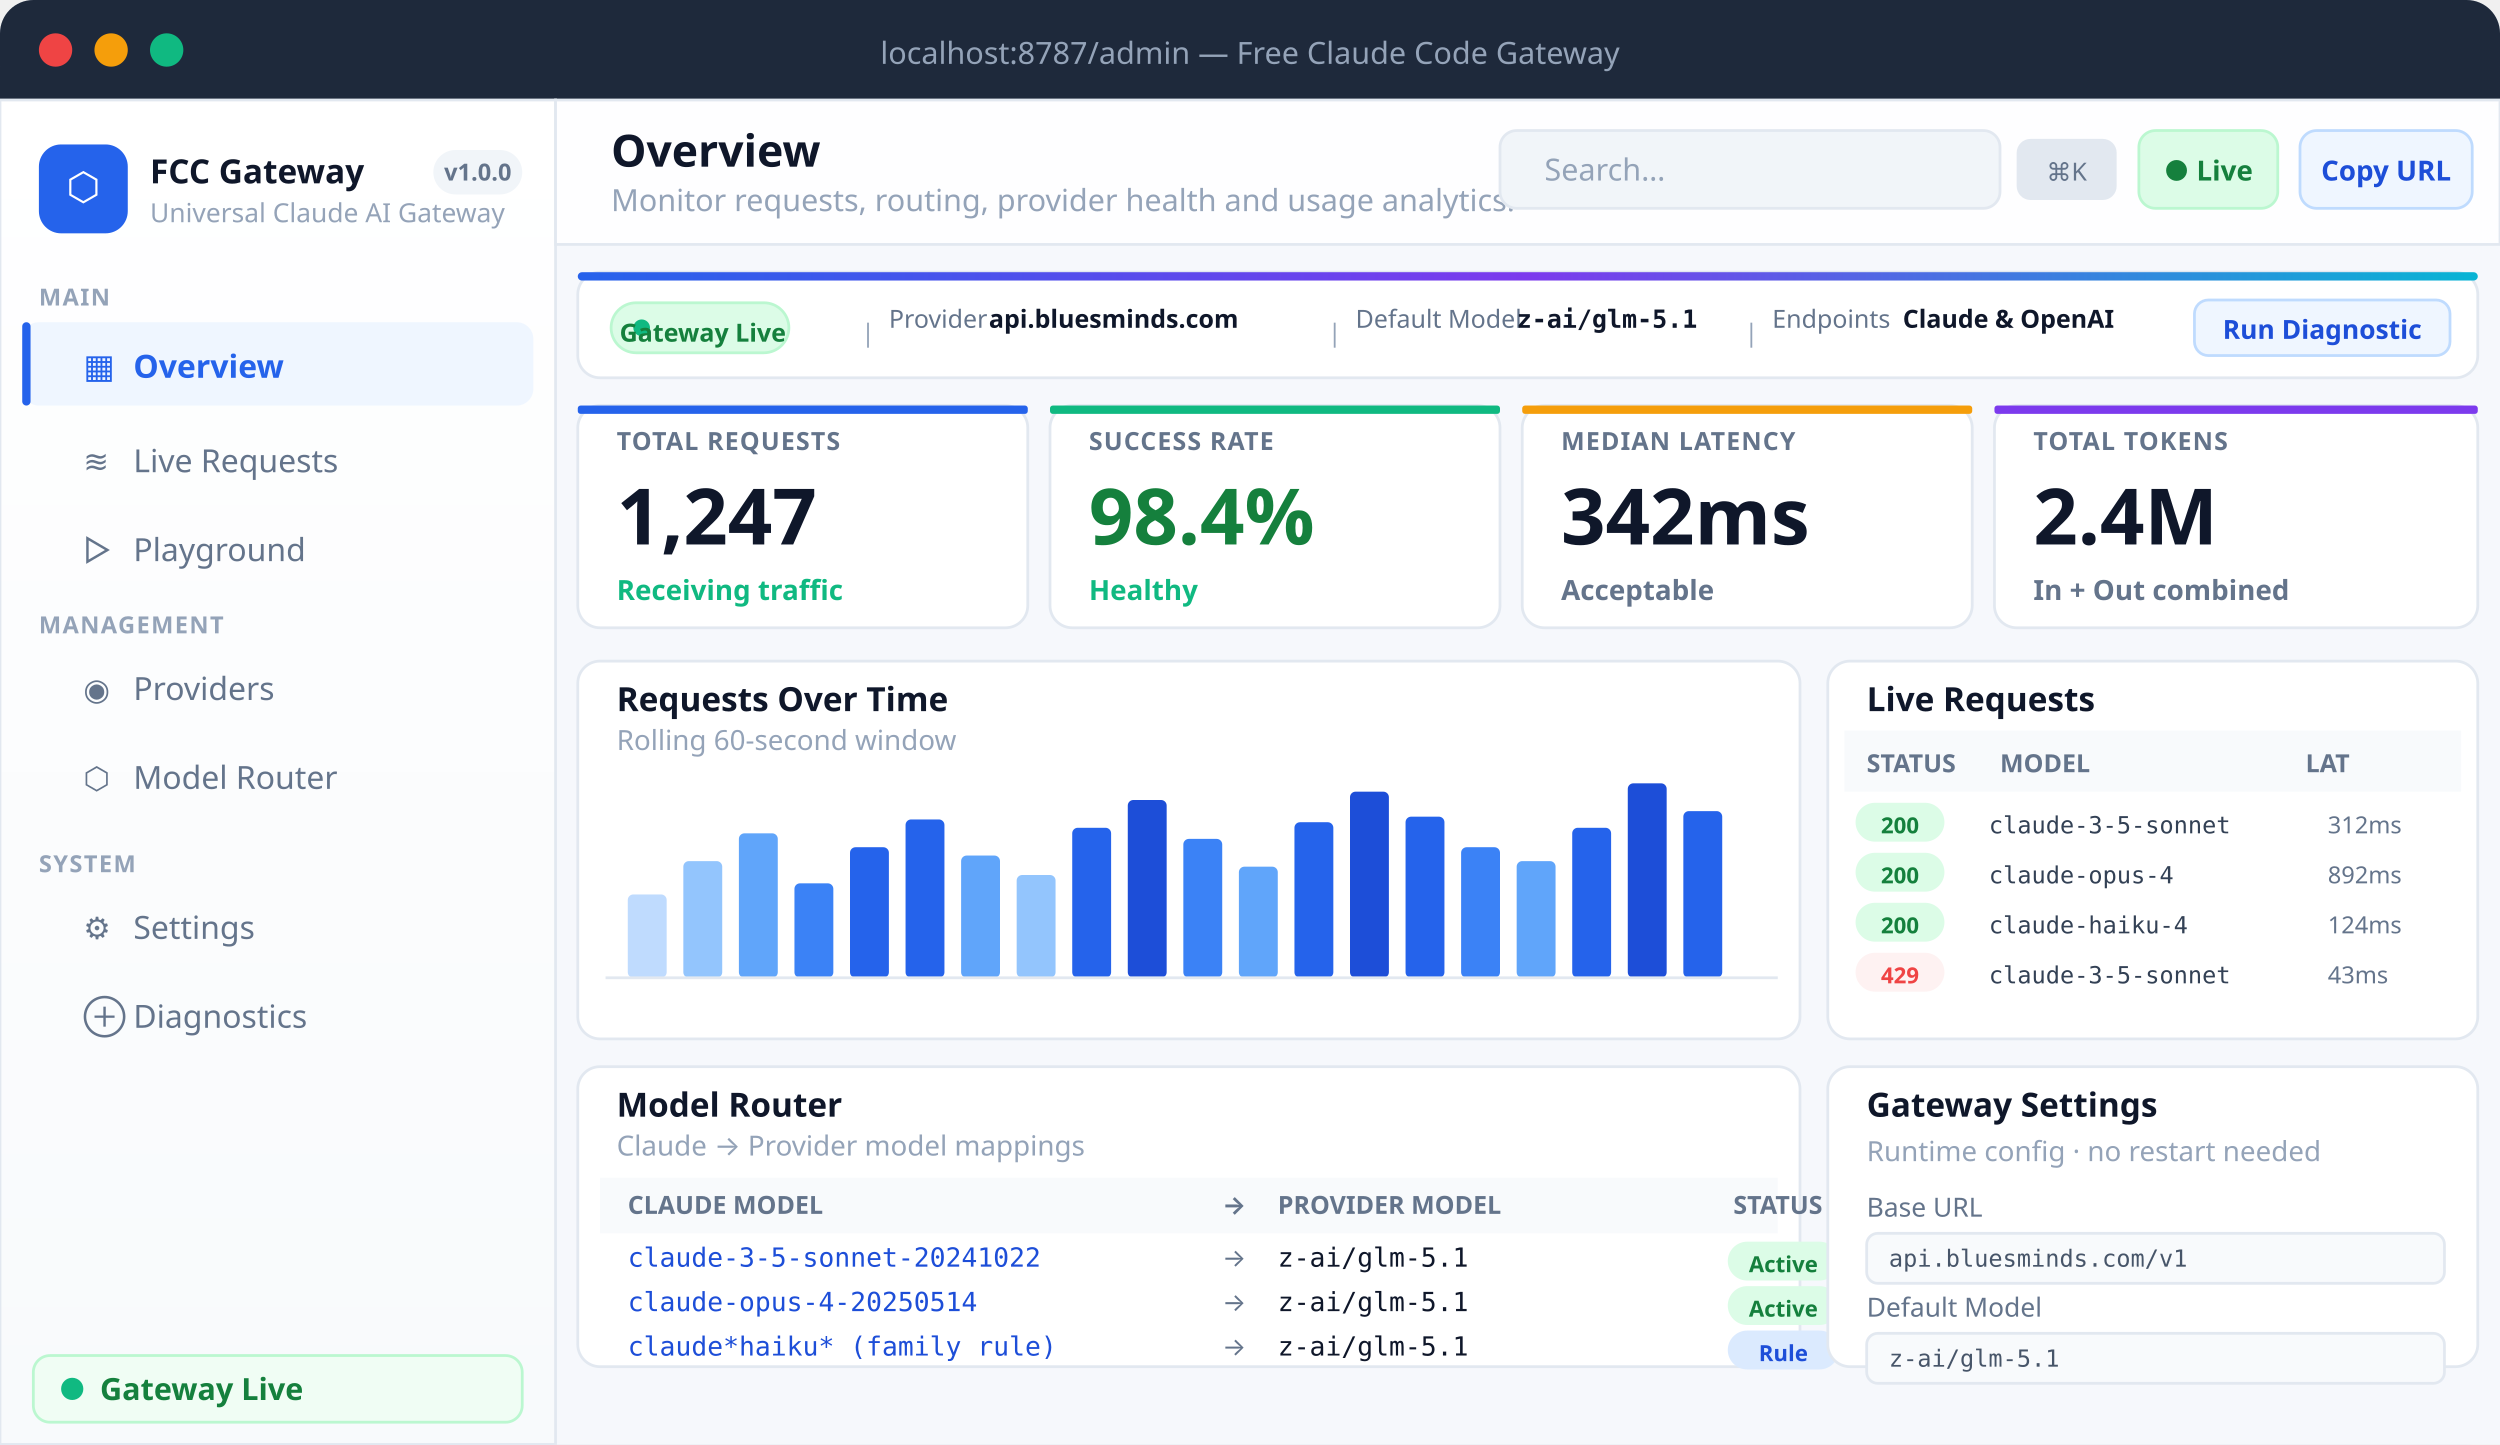
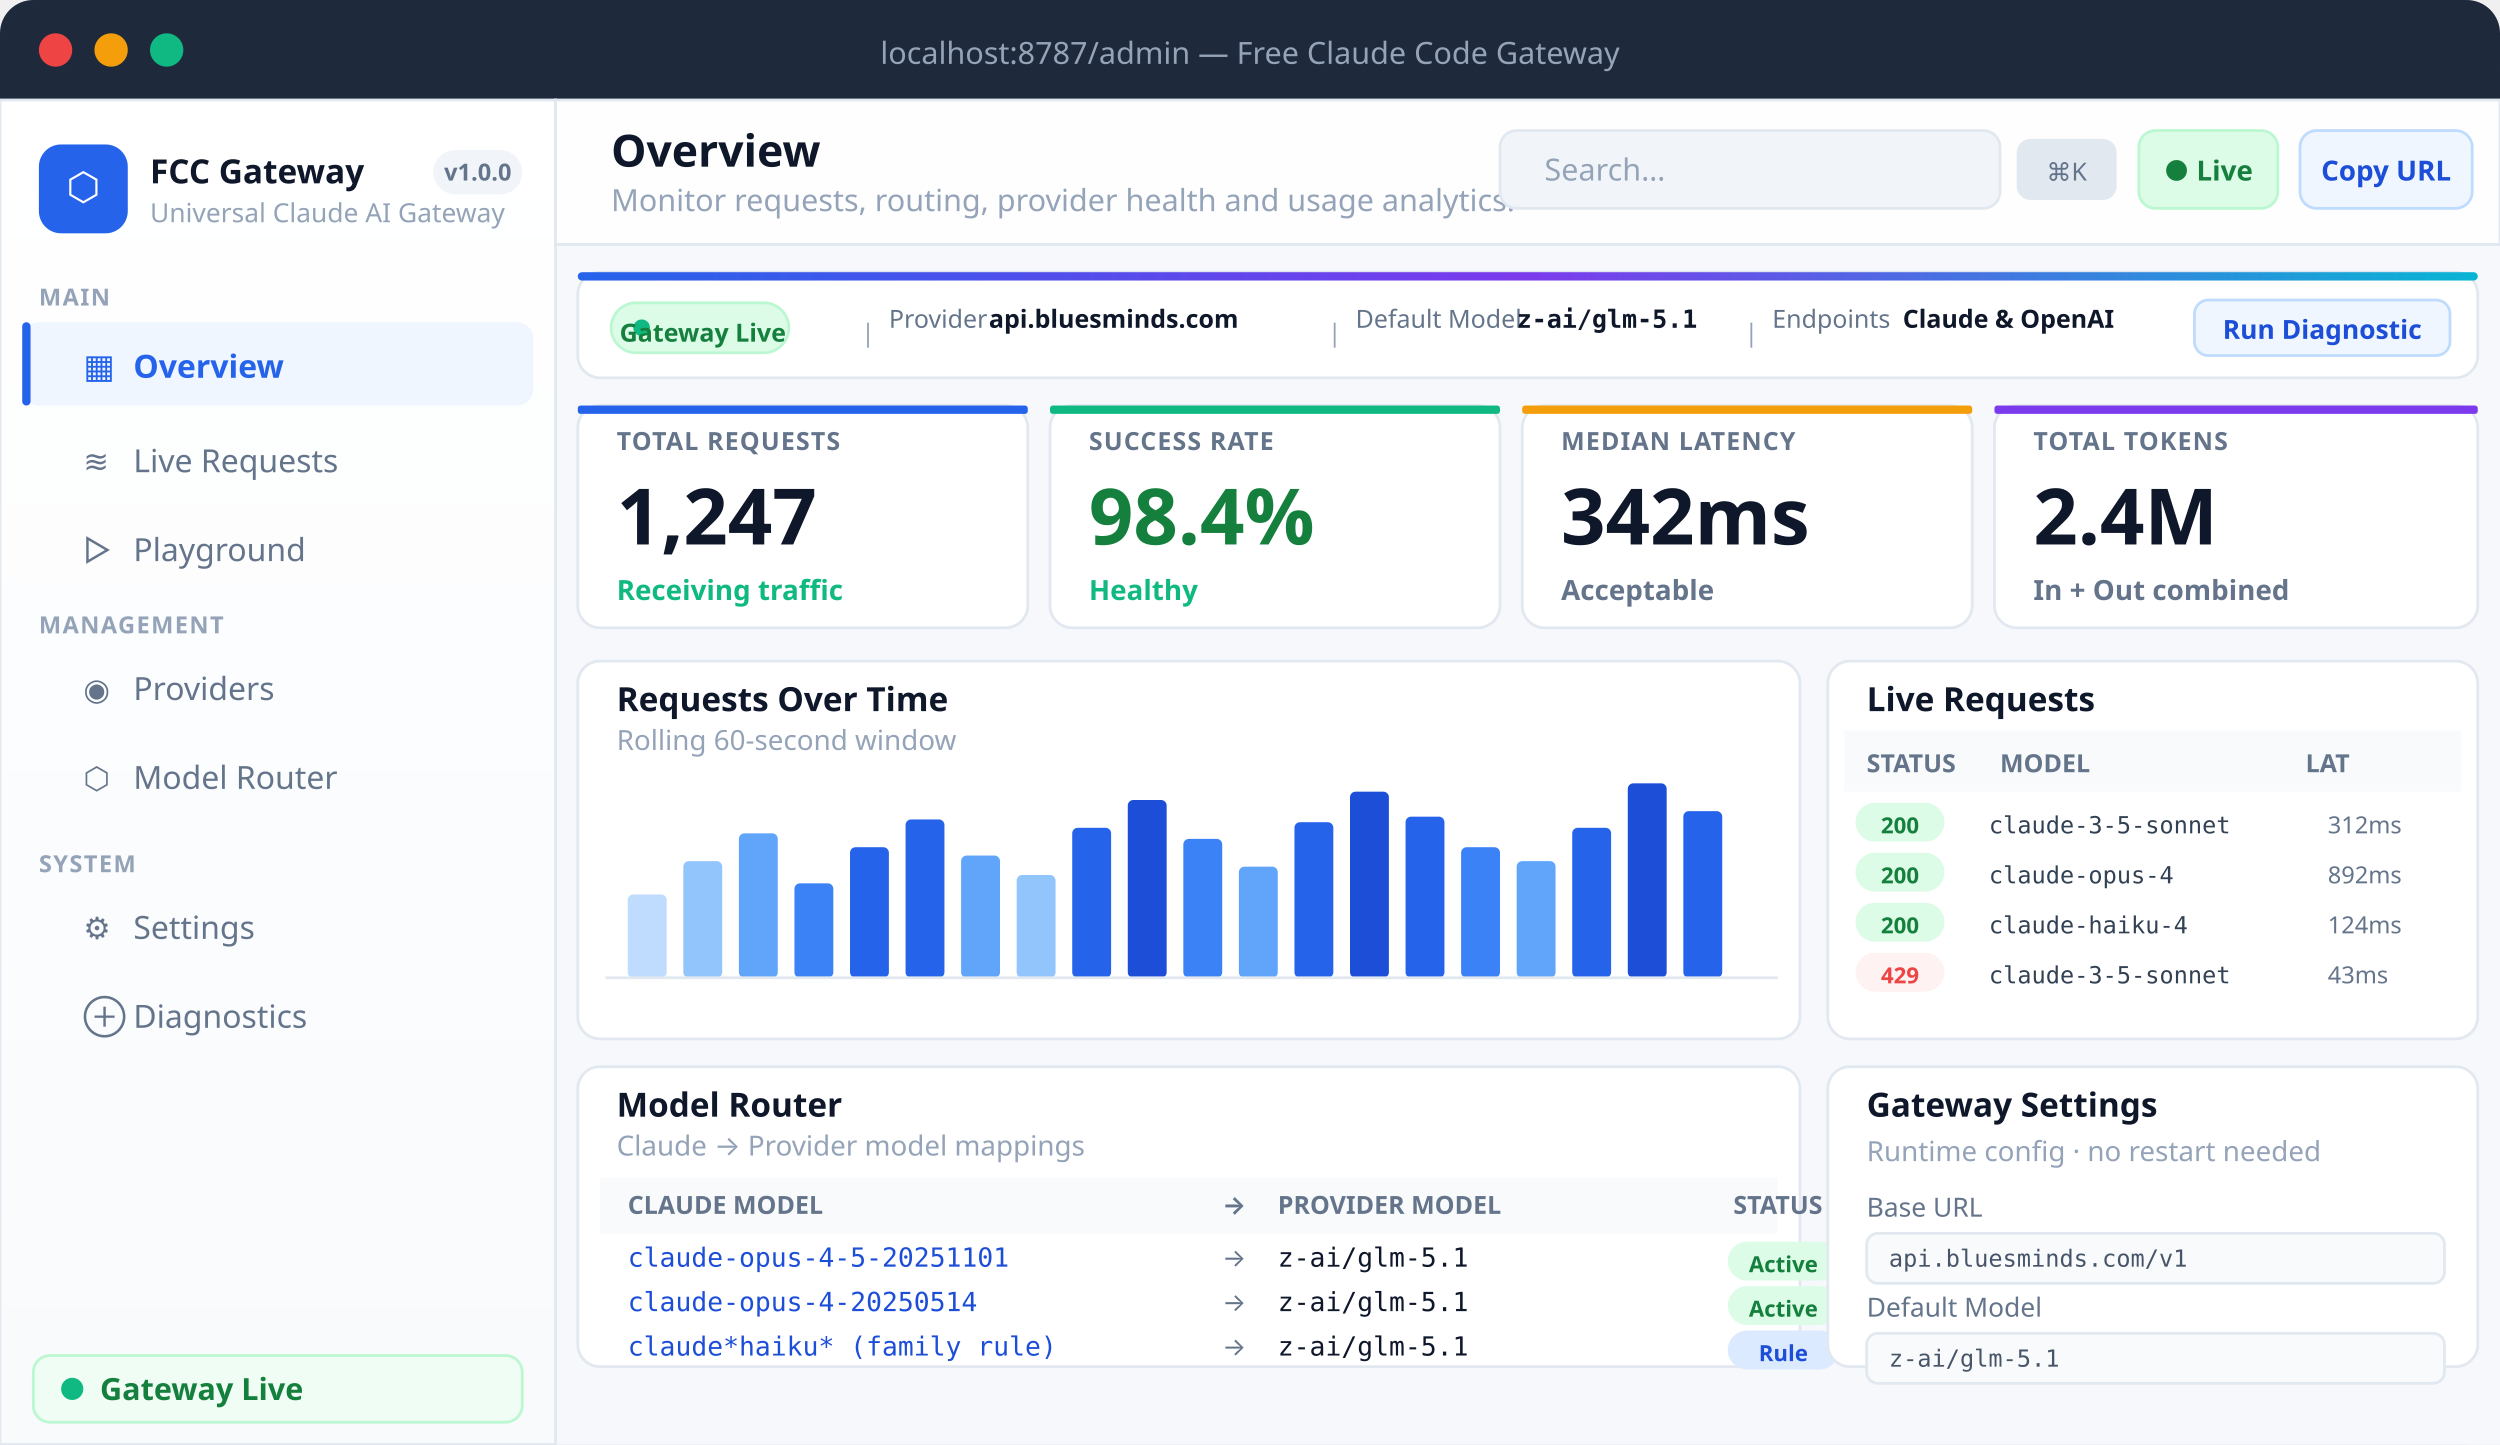
<svg xmlns="http://www.w3.org/2000/svg" viewBox="0 0 900 520" width="900" height="520" font-family="'Segoe UI', system-ui, -apple-system, sans-serif">
  <defs>
    <linearGradient id="sidebarGrad" x1="0%" y1="0%" x2="0%" y2="100%">
      <stop offset="0%" style="stop-color:#FFFFFF" />
      <stop offset="100%" style="stop-color:#F8FAFC" />
    </linearGradient>
  </defs>
  <rect width="900" height="520" fill="#E2E8F0" rx="12" />
  <rect x="0" y="0" width="900" height="36" fill="#1E293B" rx="12" />
  <rect x="0" y="24" width="900" height="12" fill="#1E293B" />
  <circle cx="20" cy="18" r="6" fill="#EF4444" />
  <circle cx="40" cy="18" r="6" fill="#F59E0B" />
  <circle cx="60" cy="18" r="6" fill="#10B981" />
  <text x="450" y="23" text-anchor="middle" font-size="11" fill="#94A3B8">localhost:8787/admin — Free Claude Code Gateway</text>
  <rect x="0" y="36" width="900" height="484" fill="#F6F8FC" />
  <rect x="0" y="36" width="200" height="484" fill="url(#sidebarGrad)" stroke="#E2E8F0" stroke-width="1" />
  <rect x="14" y="52" width="32" height="32" rx="8" fill="#2563EB" />
  <text x="30" y="72" text-anchor="middle" font-size="14" fill="white">⬡</text>
  <text x="54" y="66" font-size="12" font-weight="700" fill="#0F172A">FCC Gateway</text>
  <text x="54" y="80" font-size="9.5" fill="#94A3B8">Universal Claude AI Gateway</text>
  <rect x="156" y="54" width="32" height="16" rx="8" fill="#F1F5F9" />
  <text x="172" y="65" text-anchor="middle" font-size="8.5" fill="#64748B" font-weight="600">v1.0.0</text>
  <text x="14" y="110" font-size="8.5" fill="#94A3B8" font-weight="700" letter-spacing="0.5">MAIN</text>
  <rect x="8" y="116" width="184" height="30" rx="6" fill="#EFF6FF" />
  <rect x="8" y="116" width="3" height="30" rx="1.5" fill="#2563EB" />
  <text x="30" y="136" font-size="12" fill="#2563EB">▦</text>
  <text x="48" y="136" font-size="11.5" fill="#2563EB" font-weight="600">Overview</text>
  <rect x="8" y="152" width="184" height="28" rx="6" fill="none" />
  <text x="30" y="170" font-size="11" fill="#64748B">≋</text>
  <text x="48" y="170" font-size="11.5" fill="#64748B">Live Requests</text>
  <rect x="8" y="184" width="184" height="28" rx="6" fill="none" />
  <text x="30" y="202" font-size="11" fill="#64748B">▷</text>
  <text x="48" y="202" font-size="11.5" fill="#64748B">Playground</text>
  <text x="14" y="228" font-size="8.5" fill="#94A3B8" font-weight="700" letter-spacing="0.5">MANAGEMENT</text>
  <rect x="8" y="234" width="184" height="28" rx="6" fill="none" />
  <text x="30" y="252" font-size="11" fill="#64748B">◉</text>
  <text x="48" y="252" font-size="11.5" fill="#64748B">Providers</text>
  <rect x="8" y="266" width="184" height="28" rx="6" fill="none" />
  <text x="30" y="284" font-size="11" fill="#64748B">⬡</text>
  <text x="48" y="284" font-size="11.5" fill="#64748B">Model Router</text>
  <text x="14" y="314" font-size="8.5" fill="#94A3B8" font-weight="700" letter-spacing="0.5">SYSTEM</text>
  <rect x="8" y="320" width="184" height="28" rx="6" fill="none" />
  <text x="30" y="338" font-size="11" fill="#64748B">⚙</text>
  <text x="48" y="338" font-size="11.5" fill="#64748B">Settings</text>
  <rect x="8" y="352" width="184" height="28" rx="6" fill="none" />
  <text x="30" y="370" font-size="11" fill="#64748B">⊕</text>
  <text x="48" y="370" font-size="11.5" fill="#64748B">Diagnostics</text>
  <rect x="12" y="488" width="176" height="24" rx="6" fill="#F0FDF4" stroke="#BBF7D0" />
  <circle cx="26" cy="500" r="4" fill="#10B981" />
  <text x="36" y="504" font-size="11" fill="#15803D" font-weight="600">Gateway Live</text>
  <rect x="200" y="36" width="700" height="52" fill="rgba(255,255,255,0.9)" stroke="#E2E8F0" stroke-width="1" />
  <text x="220" y="60" font-size="16" font-weight="700" fill="#0F172A">Overview</text>
  <text x="220" y="76" font-size="11" fill="#94A3B8">Monitor requests, routing, provider health and usage analytics.</text>
  <rect x="540" y="47" width="180" height="28" rx="6" fill="#F1F5F9" stroke="#E2E8F0" />
  <text x="556" y="65" font-size="11" fill="#94A3B8">Search… </text>
  <rect x="726" y="50" width="36" height="22" rx="5" fill="#E2E8F0" />
  <text x="744" y="65" text-anchor="middle" font-size="9" fill="#64748B">⌘K</text>
  <rect x="770" y="47" width="50" height="28" rx="6" fill="#DCFCE7" stroke="#BBF7D0" />
  <text x="795" y="65" text-anchor="middle" font-size="10" fill="#15803D" font-weight="600">● Live</text>
  <rect x="828" y="47" width="62" height="28" rx="6" fill="#EFF6FF" stroke="#BFDBFE" />
  <text x="859" y="65" text-anchor="middle" font-size="10" fill="#1D4ED8" font-weight="600">Copy URL</text>
  <rect x="208" y="98" width="684" height="38" rx="8" fill="#FFFFFF" stroke="#E2E8F0" />
  <rect x="208" y="98" width="684" height="3" rx="1.5" fill="url(#statusLine)" />
  <defs>
    <linearGradient id="statusLine" x1="0%" y1="0%" x2="100%" y2="0%">
      <stop offset="0%" style="stop-color:#2563EB" />
      <stop offset="50%" style="stop-color:#7C3AED" />
      <stop offset="100%" style="stop-color:#06B6D4" />
    </linearGradient>
  </defs>
  <rect x="220" y="109" width="64" height="18" rx="9" fill="#DCFCE7" stroke="#BBF7D0" />
  <circle cx="231" cy="118" r="3" fill="#10B981" />
  <text x="253" y="123" text-anchor="middle" font-size="9" fill="#15803D" font-weight="700">Gateway Live</text>
  <text x="310" y="123" font-size="9" fill="#94A3B8">|</text>
  <text x="320" y="118" font-size="9" fill="#64748B">Provider</text>
  <text x="356" y="118" font-size="9" fill="#0F172A" font-weight="600">api.bluesminds.com</text>
  <text x="478" y="123" font-size="9" fill="#94A3B8">|</text>
  <text x="488" y="118" font-size="9" fill="#64748B">Default Model</text>
  <text x="546" y="118" font-size="9" fill="#0F172A" font-weight="700" font-family="monospace">z-ai/glm-5.1</text>
  <text x="628" y="123" font-size="9" fill="#94A3B8">|</text>
  <text x="638" y="118" font-size="9" fill="#64748B">Endpoints</text>
  <text x="685" y="118" font-size="9" fill="#0F172A" font-weight="600">Claude &amp; OpenAI</text>
  <rect x="790" y="108" width="92" height="20" rx="5" fill="#EFF6FF" stroke="#BFDBFE" />
  <text x="836" y="122" text-anchor="middle" font-size="9.5" fill="#1D4ED8" font-weight="600">Run Diagnostic</text>
  <rect x="208" y="146" width="162" height="80" rx="8" fill="#FFFFFF" stroke="#E2E8F0" />
  <rect x="208" y="146" width="162" height="3" rx="1" fill="#2563EB" />
  <text x="222" y="162" font-size="9" fill="#64748B" font-weight="600" letter-spacing="0.4">TOTAL REQUESTS</text>
  <text x="222" y="196" font-size="28" font-weight="700" fill="#0F172A">1,247</text>
  <text x="222" y="216" font-size="10" fill="#10B981" font-weight="600">Receiving traffic</text>
  <rect x="378" y="146" width="162" height="80" rx="8" fill="#FFFFFF" stroke="#E2E8F0" />
  <rect x="378" y="146" width="162" height="3" rx="1" fill="#10B981" />
  <text x="392" y="162" font-size="9" fill="#64748B" font-weight="600" letter-spacing="0.4">SUCCESS RATE</text>
  <text x="392" y="196" font-size="28" font-weight="700" fill="#15803D">98.4%</text>
  <text x="392" y="216" font-size="10" fill="#10B981" font-weight="600">Healthy</text>
  <rect x="548" y="146" width="162" height="80" rx="8" fill="#FFFFFF" stroke="#E2E8F0" />
  <rect x="548" y="146" width="162" height="3" rx="1" fill="#F59E0B" />
  <text x="562" y="162" font-size="9" fill="#64748B" font-weight="600" letter-spacing="0.4">MEDIAN LATENCY</text>
  <text x="562" y="196" font-size="28" font-weight="700" fill="#0F172A">342ms</text>
  <text x="562" y="216" font-size="10" fill="#64748B" font-weight="600">Acceptable</text>
  <rect x="718" y="146" width="174" height="80" rx="8" fill="#FFFFFF" stroke="#E2E8F0" />
  <rect x="718" y="146" width="174" height="3" rx="1" fill="#7C3AED" />
  <text x="732" y="162" font-size="9" fill="#64748B" font-weight="600" letter-spacing="0.4">TOTAL TOKENS</text>
  <text x="732" y="196" font-size="28" font-weight="700" fill="#0F172A">2.4M</text>
  <text x="732" y="216" font-size="10" fill="#64748B" font-weight="600">In + Out combined</text>
  <rect x="208" y="238" width="440" height="136" rx="8" fill="#FFFFFF" stroke="#E2E8F0" />
  <text x="222" y="256" font-size="12" font-weight="600" fill="#0F172A">Requests Over Time</text>
  <text x="222" y="270" font-size="10" fill="#94A3B8">Rolling 60-second window</text>
  <rect x="226" y="322" width="14" height="30" rx="2" fill="#BFDBFE" />
  <rect x="246" y="310" width="14" height="42" rx="2" fill="#93C5FD" />
  <rect x="266" y="300" width="14" height="52" rx="2" fill="#60A5FA" />
  <rect x="286" y="318" width="14" height="34" rx="2" fill="#3B82F6" />
  <rect x="306" y="305" width="14" height="47" rx="2" fill="#2563EB" />
  <rect x="326" y="295" width="14" height="57" rx="2" fill="#2563EB" />
  <rect x="346" y="308" width="14" height="44" rx="2" fill="#60A5FA" />
  <rect x="366" y="315" width="14" height="37" rx="2" fill="#93C5FD" />
  <rect x="386" y="298" width="14" height="54" rx="2" fill="#2563EB" />
  <rect x="406" y="288" width="14" height="64" rx="2" fill="#1D4ED8" />
  <rect x="426" y="302" width="14" height="50" rx="2" fill="#3B82F6" />
  <rect x="446" y="312" width="14" height="40" rx="2" fill="#60A5FA" />
  <rect x="466" y="296" width="14" height="56" rx="2" fill="#2563EB" />
  <rect x="486" y="285" width="14" height="67" rx="2" fill="#1D4ED8" />
  <rect x="506" y="294" width="14" height="58" rx="2" fill="#2563EB" />
  <rect x="526" y="305" width="14" height="47" rx="2" fill="#3B82F6" />
  <rect x="546" y="310" width="14" height="42" rx="2" fill="#60A5FA" />
  <rect x="566" y="298" width="14" height="54" rx="2" fill="#2563EB" />
  <rect x="586" y="282" width="14" height="70" rx="2" fill="#1D4ED8" />
  <rect x="606" y="292" width="14" height="60" rx="2" fill="#2563EB" />
  <line x1="218" y1="352" x2="640" y2="352" stroke="#E2E8F0" stroke-width="1" />
  <rect x="658" y="238" width="234" height="136" rx="8" fill="#FFFFFF" stroke="#E2E8F0" />
  <text x="672" y="256" font-size="12" font-weight="600" fill="#0F172A">Live Requests</text>
  <rect x="664" y="263" width="222" height="22" rx="0" fill="#F8FAFC" />
  <text x="672" y="278" font-size="9" fill="#64748B" font-weight="700">STATUS</text>
  <text x="720" y="278" font-size="9" fill="#64748B" font-weight="700">MODEL</text>
  <text x="830" y="278" font-size="9" fill="#64748B" font-weight="700">LAT</text>
  <rect x="668" y="289" width="32" height="14" rx="7" fill="#DCFCE7" />
  <text x="684" y="300" text-anchor="middle" font-size="8" fill="#15803D" font-weight="700">200</text>
  <text x="716" y="300" font-size="8.5" fill="#334155" font-family="monospace">claude-3-5-sonnet</text>
  <text x="838" y="300" font-size="8.5" fill="#64748B">312ms</text>
  <rect x="668" y="307" width="32" height="14" rx="7" fill="#DCFCE7" />
  <text x="684" y="318" text-anchor="middle" font-size="8" fill="#15803D" font-weight="700">200</text>
  <text x="716" y="318" font-size="8.5" fill="#334155" font-family="monospace">claude-opus-4</text>
  <text x="838" y="318" font-size="8.5" fill="#64748B">892ms</text>
  <rect x="668" y="325" width="32" height="14" rx="7" fill="#DCFCE7" />
  <text x="684" y="336" text-anchor="middle" font-size="8" fill="#15803D" font-weight="700">200</text>
  <text x="716" y="336" font-size="8.5" fill="#334155" font-family="monospace">claude-haiku-4</text>
  <text x="838" y="336" font-size="8.5" fill="#64748B">124ms</text>
  <rect x="668" y="343" width="32" height="14" rx="7" fill="#FEF2F2" />
  <text x="684" y="354" text-anchor="middle" font-size="8" fill="#EF4444" font-weight="700">429</text>
  <text x="716" y="354" font-size="8.5" fill="#334155" font-family="monospace">claude-3-5-sonnet</text>
  <text x="838" y="354" font-size="8.5" fill="#64748B">43ms</text>
  <rect x="208" y="384" width="440" height="108" rx="8" fill="#FFFFFF" stroke="#E2E8F0" />
  <text x="222" y="402" font-size="12" font-weight="600" fill="#0F172A">Model Router</text>
  <text x="222" y="416" font-size="10" fill="#94A3B8">Claude → Provider model mappings</text>
  <rect x="216" y="424" width="424" height="20" rx="0" fill="#F8FAFC" />
  <text x="226" y="437" font-size="9" fill="#64748B" font-weight="700">CLAUDE MODEL</text>
  <text x="440" y="437" font-size="9" fill="#64748B" font-weight="700">→</text>
  <text x="460" y="437" font-size="9" fill="#64748B" font-weight="700">PROVIDER MODEL</text>
  <text x="624" y="437" font-size="9" fill="#64748B" font-weight="700">STATUS</text>
-   <text x="226" y="456" font-size="9.5" fill="#1D4ED8" font-family="monospace">claude-3-5-sonnet-20241022</text>
+   <text x="226" y="456" font-size="9.5" fill="#1D4ED8" font-family="monospace">claude-opus-4-5-20251101</text>
  <text x="440" y="456" font-size="9" fill="#64748B">→</text>
  <text x="460" y="456" font-size="9.5" fill="#0F172A" font-family="monospace">z-ai/glm-5.1</text>
  <rect x="622" y="447" width="40" height="14" rx="7" fill="#DCFCE7" />
  <text x="642" y="458" text-anchor="middle" font-size="8" fill="#15803D" font-weight="700">Active</text>
  <text x="226" y="472" font-size="9.5" fill="#1D4ED8" font-family="monospace">claude-opus-4-20250514</text>
  <text x="440" y="472" font-size="9" fill="#64748B">→</text>
  <text x="460" y="472" font-size="9.5" fill="#0F172A" font-family="monospace">z-ai/glm-5.1</text>
  <rect x="622" y="463" width="40" height="14" rx="7" fill="#DCFCE7" />
  <text x="642" y="474" text-anchor="middle" font-size="8" fill="#15803D" font-weight="700">Active</text>
  <text x="226" y="488" font-size="9.5" fill="#1D4ED8" font-family="monospace">claude*haiku* (family rule)</text>
  <text x="440" y="488" font-size="9" fill="#64748B">→</text>
  <text x="460" y="488" font-size="9.5" fill="#0F172A" font-family="monospace">z-ai/glm-5.1</text>
  <rect x="622" y="479" width="40" height="14" rx="7" fill="#DBEAFE" />
  <text x="642" y="490" text-anchor="middle" font-size="8" fill="#1D4ED8" font-weight="700">Rule</text>
  <rect x="658" y="384" width="234" height="108" rx="8" fill="#FFFFFF" stroke="#E2E8F0" />
  <text x="672" y="402" font-size="12" font-weight="600" fill="#0F172A">Gateway Settings</text>
  <text x="672" y="418" font-size="10" fill="#94A3B8">Runtime config · no restart needed</text>
  <text x="672" y="438" font-size="9.5" fill="#64748B">Base URL</text>
  <rect x="672" y="444" width="208" height="18" rx="4" fill="#F8FAFC" stroke="#E2E8F0" />
  <text x="680" y="456" font-size="8.5" fill="#475569" font-family="monospace">api.bluesminds.com/v1</text>
  <text x="672" y="474" font-size="9.5" fill="#64748B">Default Model</text>
  <rect x="672" y="480" width="208" height="18" rx="4" fill="#F8FAFC" stroke="#E2E8F0" />
  <text x="680" y="492" font-size="8.5" fill="#475569" font-family="monospace">z-ai/glm-5.1</text>
</svg>
